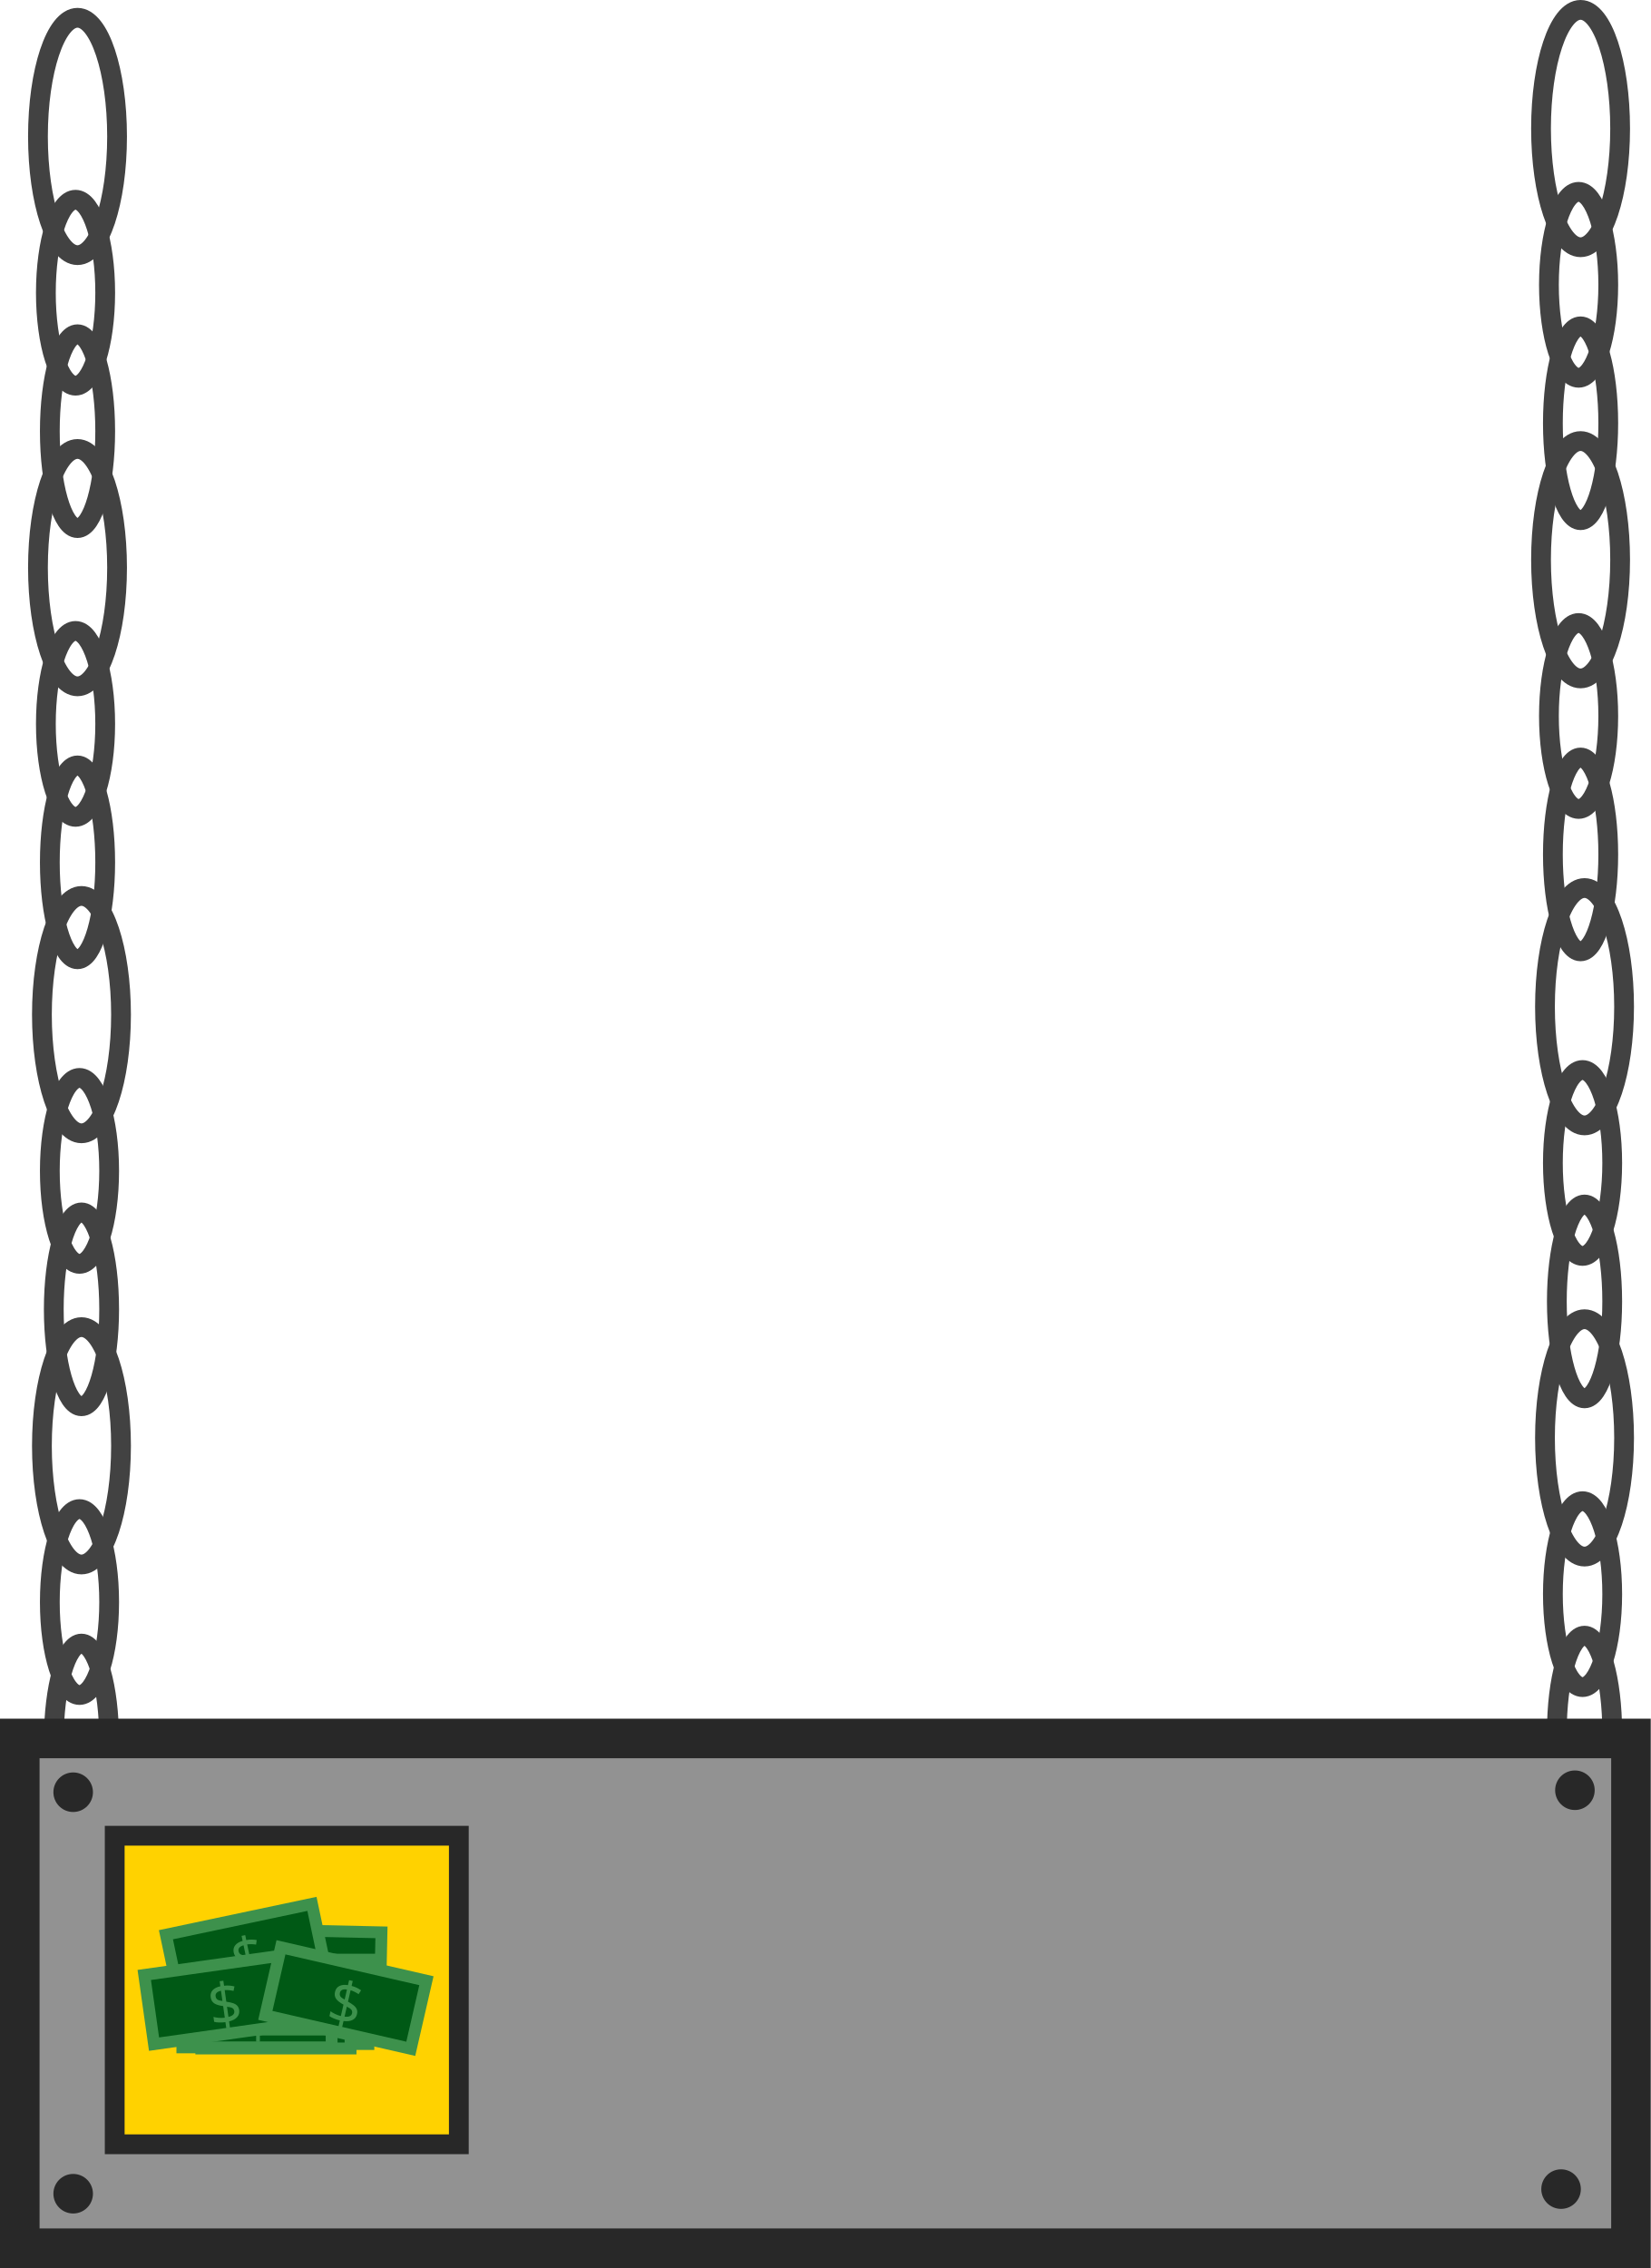
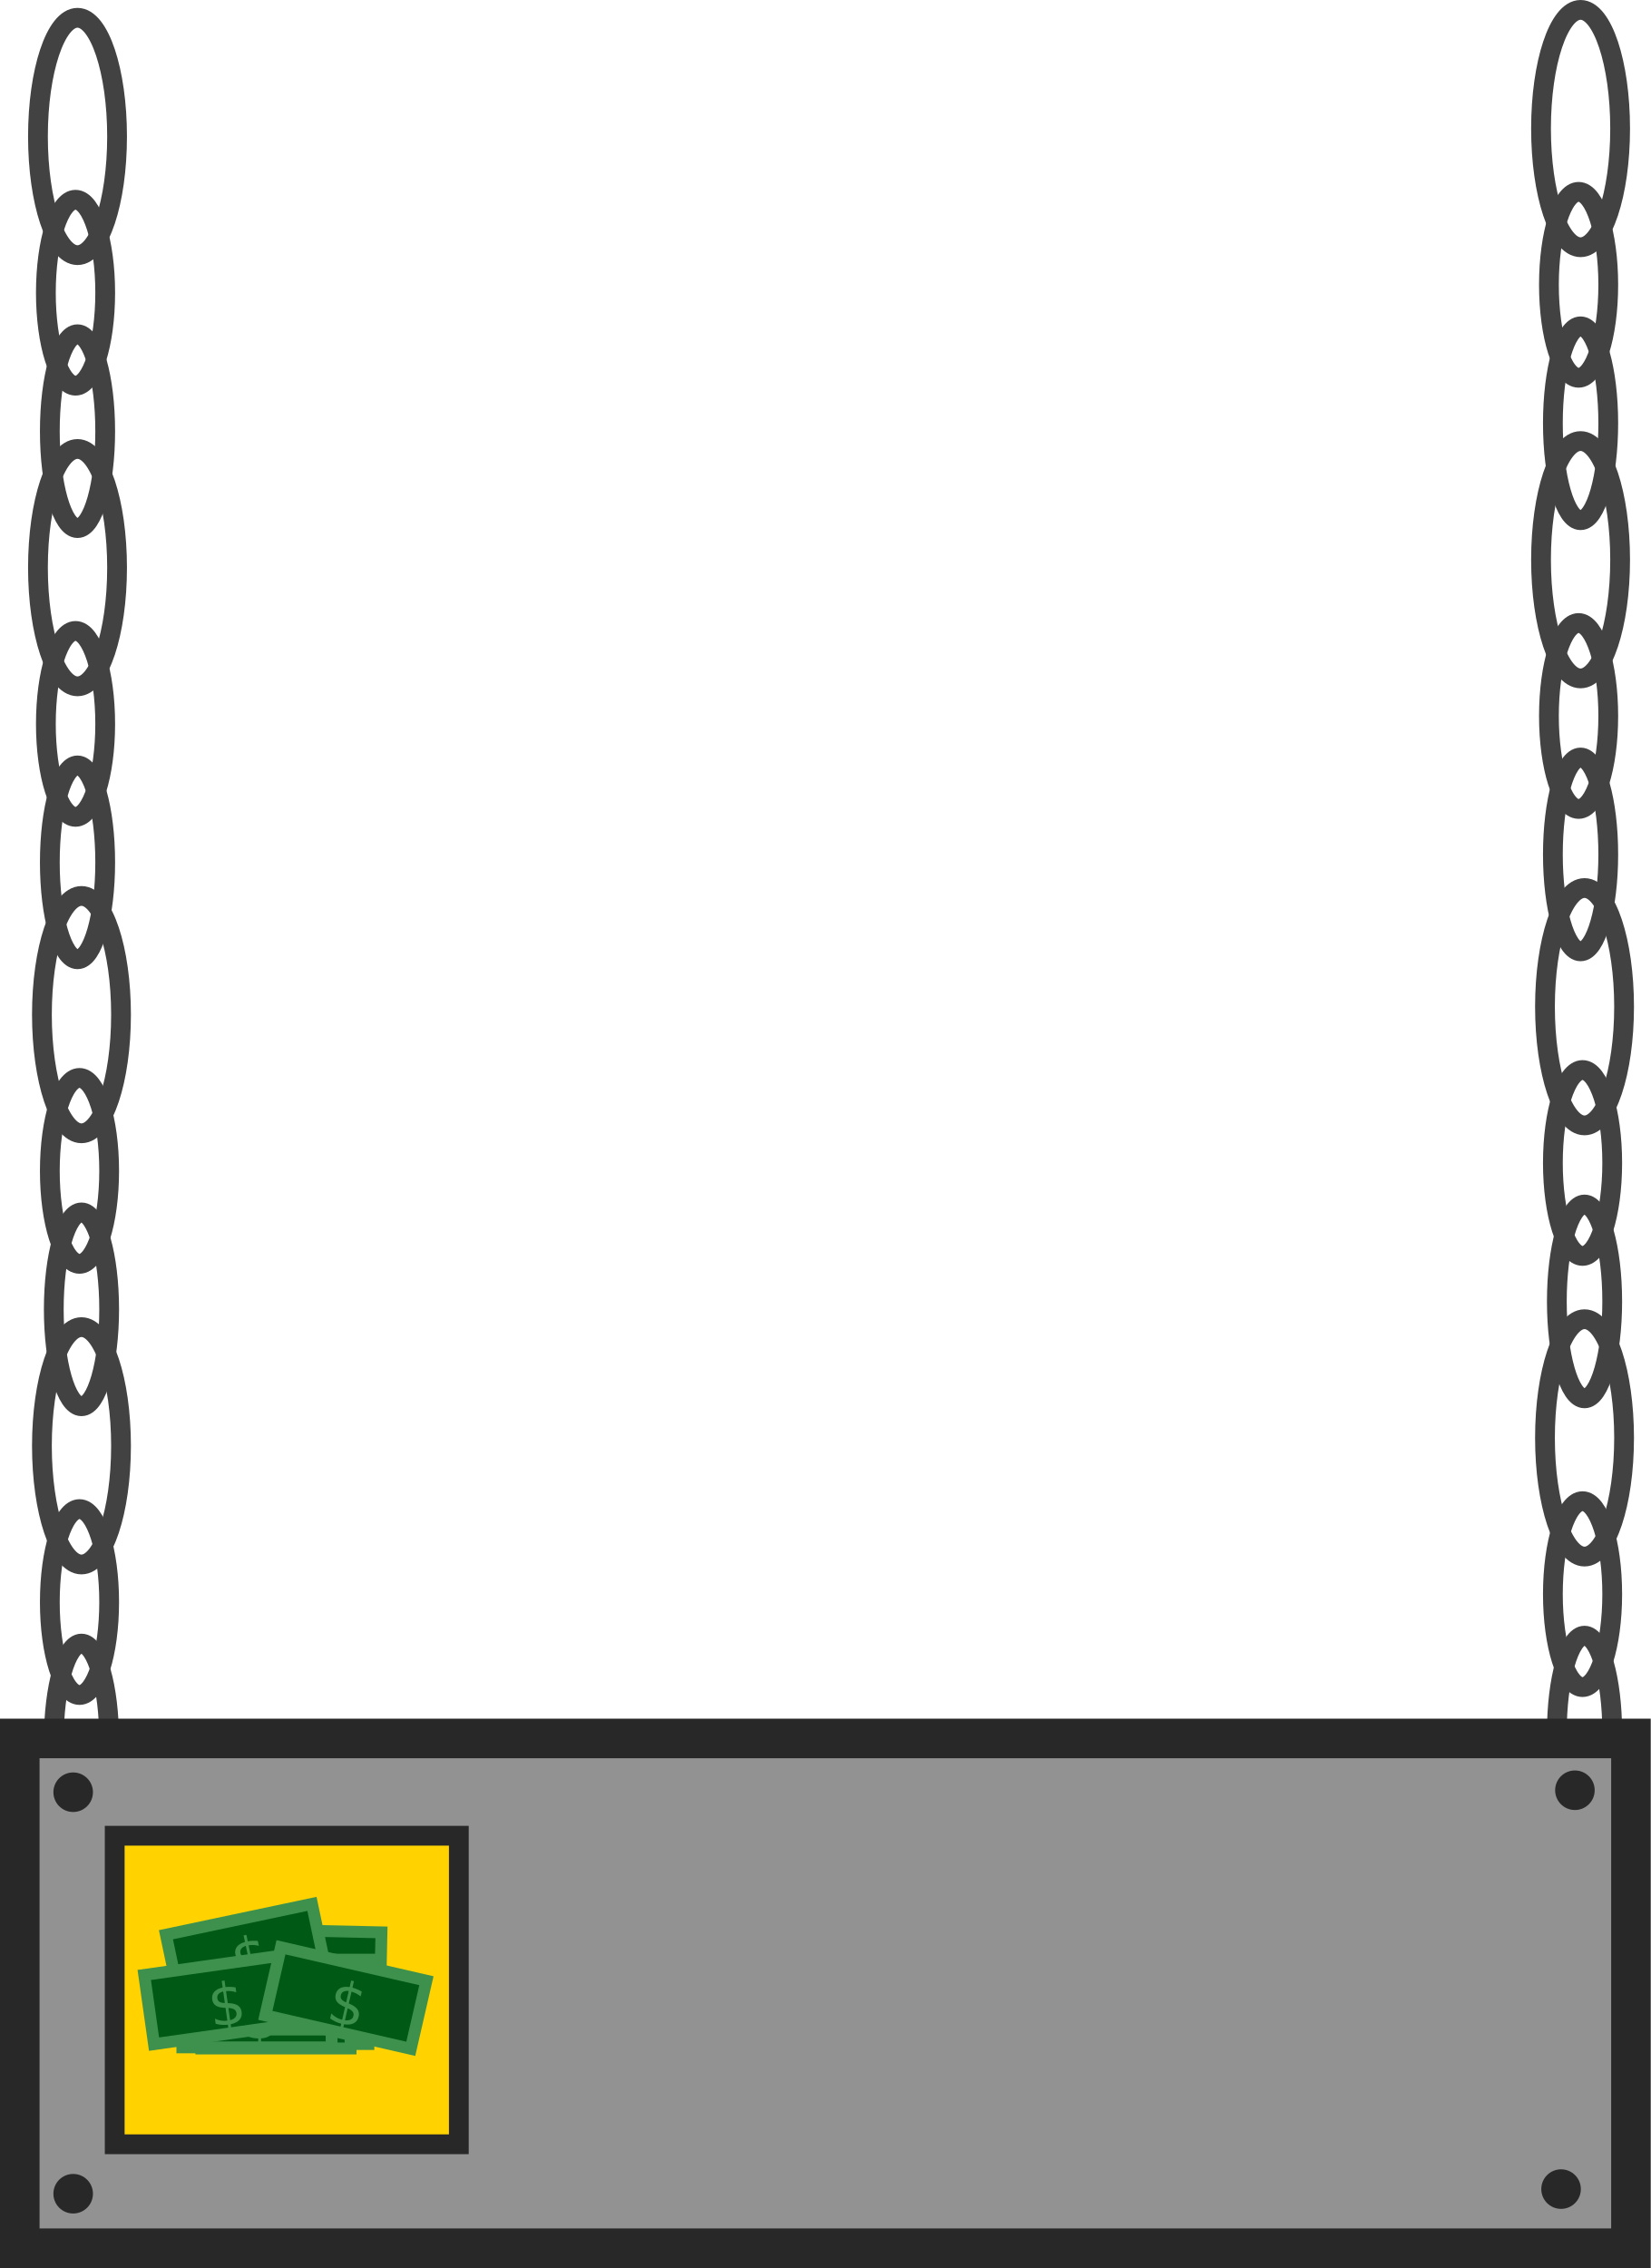
- <svg xmlns="http://www.w3.org/2000/svg" version="1.1" width="208.667" height="286.677" viewBox="0,0,208.667,286.677">
-   <g transform="translate(-135.6667,71.9605)">
-     <g data-paper-data="{&quot;isPaintingLayer&quot;:true}" fill-rule="nonzero" stroke-linecap="butt" stroke-linejoin="miter" stroke-miterlimit="10" stroke-dasharray="" stroke-dashoffset="0" style="mix-blend-mode: normal">
-       <g fill="none" stroke="#424242" stroke-width="2.5">
-         <path d="M150.465,-54.711c0,8.284 -2.239,15 -5,15c-2.761,0 -5,-6.716 -5,-15c0,-8.284 2.239,-15 5,-15c2.761,0 5,6.716 5,15z" />
-         <path d="M148.965,-34.961c0,6.489 -1.679,11.75 -3.75,11.75c-2.071,0 -3.75,-5.261 -3.75,-11.75c0,-6.489 1.679,-11.75 3.75,-11.75c2.071,0 3.75,5.261 3.75,11.75z" />
-         <path d="M148.965,-17.46c0,6.765 -1.567,12.25 -3.5,12.25c-1.933,0 -3.5,-5.485 -3.5,-12.25c0,-6.765 1.567,-12.25 3.5,-12.25c1.933,0 3.5,5.485 3.5,12.25z" />
-         <path d="M150.465,-0.21c0,8.284 -2.239,15 -5,15c-2.761,0 -5,-6.716 -5,-15c0,-8.284 2.239,-15 5,-15c2.761,0 5,6.716 5,15z" />
-         <path d="M148.965,19.54c0,6.489 -1.679,11.75 -3.75,11.75c-2.071,0 -3.75,-5.261 -3.75,-11.75c0,-6.489 1.679,-11.75 3.75,-11.75c2.071,0 3.75,5.261 3.75,11.75z" />
-         <path d="M148.965,37.039c0,6.765 -1.567,12.25 -3.5,12.25c-1.933,0 -3.5,-5.485 -3.5,-12.25c0,-6.765 1.567,-12.25 3.5,-12.25c1.933,0 3.5,5.485 3.5,12.25z" />
-         <path d="M150.965,56.289c0,8.284 -2.239,15 -5,15c-2.761,0 -5,-6.716 -5,-15c0,-8.284 2.239,-15 5,-15c2.761,0 5,6.716 5,15z" />
-         <path d="M149.465,76.04c0,6.489 -1.679,11.75 -3.75,11.75c-2.071,0 -3.75,-5.261 -3.75,-11.75c0,-6.489 1.679,-11.75 3.75,-11.75c2.071,0 3.75,5.261 3.75,11.75z" />
-         <path d="M149.465,93.54c0,6.765 -1.567,12.25 -3.5,12.25c-1.933,0 -3.5,-5.485 -3.5,-12.25c0,-6.765 1.567,-12.25 3.5,-12.25c1.933,0 3.5,5.485 3.5,12.25z" />
-         <path d="M150.965,110.79c0,8.284 -2.239,15 -5,15c-2.761,0 -5,-6.716 -5,-15c0,-8.284 2.239,-15 5,-15c2.761,0 5,6.716 5,15z" />
-         <path d="M149.465,130.54c0,6.489 -1.679,11.75 -3.75,11.75c-2.071,0 -3.75,-5.261 -3.75,-11.75c0,-6.489 1.679,-11.75 3.75,-11.75c2.071,0 3.75,5.261 3.75,11.75z" />
-         <path d="M149.465,148.04c0,6.765 -1.567,12.25 -3.5,12.25c-1.933,0 -3.5,-5.485 -3.5,-12.25c0,-6.765 1.567,-12.25 3.5,-12.25c1.933,0 3.5,5.485 3.5,12.25z" />
-       </g>
-       <g fill="none" stroke="#424242" stroke-width="2.5">
-         <path d="M340.465,-55.711c0,8.284 -2.239,15 -5,15c-2.761,0 -5,-6.716 -5,-15c0,-8.284 2.239,-15 5,-15c2.761,0 5,6.716 5,15z" />
-         <path d="M338.965,-35.961c0,6.489 -1.679,11.75 -3.75,11.75c-2.071,0 -3.75,-5.261 -3.75,-11.75c0,-6.489 1.679,-11.75 3.75,-11.75c2.071,0 3.75,5.261 3.75,11.75z" />
-         <path d="M338.965,-18.46c0,6.765 -1.567,12.25 -3.5,12.25c-1.933,0 -3.5,-5.485 -3.5,-12.25c0,-6.765 1.567,-12.25 3.5,-12.25c1.933,0 3.5,5.485 3.5,12.25z" />
-         <path d="M340.465,-1.21c0,8.284 -2.239,15 -5,15c-2.761,0 -5,-6.716 -5,-15c0,-8.284 2.239,-15 5,-15c2.761,0 5,6.716 5,15z" />
-         <path d="M338.965,18.54c0,6.489 -1.679,11.75 -3.75,11.75c-2.071,0 -3.75,-5.261 -3.75,-11.75c0,-6.489 1.679,-11.75 3.75,-11.75c2.071,0 3.75,5.261 3.75,11.75z" />
-         <path d="M338.965,36.039c0,6.765 -1.567,12.25 -3.5,12.25c-1.933,0 -3.5,-5.485 -3.5,-12.25c0,-6.765 1.567,-12.25 3.5,-12.25c1.933,0 3.5,5.485 3.5,12.25z" />
-         <path d="M340.965,55.289c0,8.284 -2.239,15 -5,15c-2.761,0 -5,-6.716 -5,-15c0,-8.284 2.239,-15 5,-15c2.761,0 5,6.716 5,15z" />
-         <path d="M339.465,75.04c0,6.489 -1.679,11.75 -3.75,11.75c-2.071,0 -3.75,-5.261 -3.75,-11.75c0,-6.489 1.679,-11.75 3.75,-11.75c2.071,0 3.75,5.261 3.75,11.75z" />
-         <path d="M339.465,92.54c0,6.765 -1.567,12.25 -3.5,12.25c-1.933,0 -3.5,-5.485 -3.5,-12.25c0,-6.765 1.567,-12.25 3.5,-12.25c1.933,0 3.5,5.485 3.5,12.25z" />
-         <path d="M340.965,109.79c0,8.284 -2.239,15 -5,15c-2.761,0 -5,-6.716 -5,-15c0,-8.284 2.239,-15 5,-15c2.761,0 5,6.716 5,15z" />
-         <path d="M339.465,129.54c0,6.489 -1.679,11.75 -3.75,11.75c-2.071,0 -3.75,-5.261 -3.75,-11.75c0,-6.489 1.679,-11.75 3.75,-11.75c2.071,0 3.75,5.261 3.75,11.75z" />
-         <path d="M339.465,147.04c0,6.765 -1.567,12.25 -3.5,12.25c-1.933,0 -3.5,-5.485 -3.5,-12.25c0,-6.765 1.567,-12.25 3.5,-12.25c1.933,0 3.5,5.485 3.5,12.25z" />
-       </g>
-       <path d="M138.167,212.217v-64.434h203.667v64.434z" fill="#929292" stroke="#282828" stroke-width="5" />
-       <path d="M142.417,154.577c0,-1.381 1.119,-2.5 2.5,-2.5c1.381,0 2.5,1.119 2.5,2.5c0,1.381 -1.119,2.5 -2.5,2.5c-1.381,0 -2.5,-1.119 -2.5,-2.5z" fill="#282828" stroke="none" stroke-width="0.5" />
-       <path d="M332.25,154.327c0,-1.381 1.119,-2.5 2.5,-2.5c1.381,0 2.5,1.119 2.5,2.5c0,1.381 -1.119,2.5 -2.5,2.5c-1.381,0 -2.5,-1.119 -2.5,-2.5z" fill="#282828" stroke="none" stroke-width="0.5" />
-       <path d="M330.5,204.744c0,-1.381 1.119,-2.5 2.5,-2.5c1.381,0 2.5,1.119 2.5,2.5c0,1.381 -1.119,2.5 -2.5,2.5c-1.381,0 -2.5,-1.119 -2.5,-2.5z" fill="#282828" stroke="none" stroke-width="0.5" />
-       <path d="M142.417,205.327c0,-1.381 1.119,-2.5 2.5,-2.5c1.381,0 2.5,1.119 2.5,2.5c0,1.381 -1.119,2.5 -2.5,2.5c-1.381,0 -2.5,-1.119 -2.5,-2.5z" fill="#282828" stroke="none" stroke-width="0.5" />
-       <path d="M150.167,199.077v-39h43.5v39z" fill="#ffd200" stroke="#282828" stroke-width="2.5" />
-       <g>
-         <g>
-           <path d="M163.367,186.405v-8.831h18.866v8.831z" fill="#005915" stroke="#3d914c" stroke-width="1.5" />
-           <text transform="translate(170.8288,185.2789) scale(0.18396,0.18396)" font-size="40" xml:space="preserve" fill="#3d914c" fill-rule="nonzero" stroke="none" stroke-width="1" stroke-linecap="butt" stroke-linejoin="miter" stroke-miterlimit="10" stroke-dasharray="" stroke-dashoffset="0" font-family="Pixel" font-weight="normal" text-anchor="start" style="mix-blend-mode: normal">
-             <tspan x="0" dy="0">$</tspan>
-           </text>
-         </g>
-         <g>
-           <path d="M161.114,186.968v-8.831h18.866v8.831z" fill="#005915" stroke="#3d914c" stroke-width="1.5" />
-           <text transform="translate(168.5762,185.842) scale(0.18396,0.18396)" font-size="40" xml:space="preserve" fill="#3d914c" fill-rule="nonzero" stroke="none" stroke-width="1" stroke-linecap="butt" stroke-linejoin="miter" stroke-miterlimit="10" stroke-dasharray="" stroke-dashoffset="0" font-family="Pixel" font-weight="normal" text-anchor="start" style="mix-blend-mode: normal">
-             <tspan x="0" dy="0">$</tspan>
-           </text>
-         </g>
-         <g>
-           <path d="M164.833,180.708l0.192,-8.829l18.862,0.411l-0.192,8.829z" fill="#005915" stroke="#3d914c" stroke-width="1.5" />
-           <text transform="translate(172.3172,179.7444) rotate(1.24809) scale(0.18396,0.18396)" font-size="40" xml:space="preserve" fill="#3d914c" fill-rule="nonzero" stroke="none" stroke-width="1" stroke-linecap="butt" stroke-linejoin="miter" stroke-miterlimit="10" stroke-dasharray="" stroke-dashoffset="0" font-family="Pixel" font-weight="normal" text-anchor="start" style="mix-blend-mode: normal">
-             <tspan x="0" dy="0">$</tspan>
-           </text>
-         </g>
-         <g>
-           <path d="M158.721,186.828v-8.831h18.866v8.831z" fill="#005915" stroke="#3d914c" stroke-width="1.5" />
-           <text transform="translate(166.1827,185.7012) scale(0.18396,0.18396)" font-size="40" xml:space="preserve" fill="#3d914c" fill-rule="nonzero" stroke="none" stroke-width="1" stroke-linecap="butt" stroke-linejoin="miter" stroke-miterlimit="10" stroke-dasharray="" stroke-dashoffset="0" font-family="Pixel" font-weight="normal" text-anchor="start" style="mix-blend-mode: normal">
-             <tspan x="0" dy="0">$</tspan>
-           </text>
-         </g>
-         <g>
-           <path d="M163.93,184.575v-8.831h18.866v8.831z" fill="#005915" stroke="#3d914c" stroke-width="1.5" />
-           <text transform="translate(171.392,183.4486) scale(0.18396,0.18396)" font-size="40" xml:space="preserve" fill="#3d914c" fill-rule="nonzero" stroke="none" stroke-width="1" stroke-linecap="butt" stroke-linejoin="miter" stroke-miterlimit="10" stroke-dasharray="" stroke-dashoffset="0" font-family="Pixel" font-weight="normal" text-anchor="start" style="mix-blend-mode: normal">
-             <tspan x="0" dy="0">$</tspan>
-           </text>
-         </g>
-         <g>
-           <path d="M158.467,181.231l-1.826,-8.64l18.458,-3.9l1.826,8.64z" fill="#005915" stroke="#3d914c" stroke-width="1.5" />
-           <text transform="translate(165.5352,178.5865) rotate(-11.93017) scale(0.18396,0.18396)" font-size="40" xml:space="preserve" fill="#3d914c" fill-rule="nonzero" stroke="none" stroke-width="1" stroke-linecap="butt" stroke-linejoin="miter" stroke-miterlimit="10" stroke-dasharray="" stroke-dashoffset="0" font-family="Pixel" font-weight="normal" text-anchor="start" style="mix-blend-mode: normal">
-             <tspan x="0" dy="0">$</tspan>
-           </text>
-         </g>
-         <g>
-           <path d="M155.138,186.42l-1.236,-8.744l18.68,-2.64l1.236,8.744z" fill="#005915" stroke="#3d914c" stroke-width="1.5" />
-           <text transform="translate(162.369,184.2601) rotate(-8.04415) scale(0.18396,0.18396)" font-size="40" xml:space="preserve" fill="#3d914c" fill-rule="nonzero" stroke="none" stroke-width="1" stroke-linecap="butt" stroke-linejoin="miter" stroke-miterlimit="10" stroke-dasharray="" stroke-dashoffset="0" font-family="Pixel" font-weight="normal" text-anchor="start" style="mix-blend-mode: normal">
-             <tspan x="0" dy="0">$</tspan>
-           </text>
-         </g>
-         <g>
-           <path d="M169.206,182.786l1.977,-8.607l18.387,4.224l-1.977,8.607z" fill="#005915" stroke="#3d914c" stroke-width="1.5" />
-           <text transform="translate(176.7304,183.3588) rotate(12.9369) scale(0.18396,0.18396)" font-size="40" xml:space="preserve" fill="#3d914c" fill-rule="nonzero" stroke="none" stroke-width="1" stroke-linecap="butt" stroke-linejoin="miter" stroke-miterlimit="10" stroke-dasharray="" stroke-dashoffset="0" font-family="Pixel" font-weight="normal" text-anchor="start" style="mix-blend-mode: normal">
-             <tspan x="0" dy="0">$</tspan>
-           </text>
-         </g>
-       </g>
-     </g>
+ <svg xmlns="http://www.w3.org/2000/svg" version="1.1" width="208.667" height="286.677" viewBox="0,0,208.667,286.677" id="svg136">
+   <defs id="defs140" />
+   <g id="g26" style="mix-blend-mode:normal;fill:none;fill-rule:nonzero;stroke:#424242;stroke-width:2.5;stroke-linecap:butt;stroke-linejoin:miter;stroke-miterlimit:10;stroke-dasharray:none;stroke-dashoffset:0" transform="translate(-135.6667,71.9605)">
+     <path d="m 150.465,-54.711 c 0,8.284 -2.239,15 -5,15 -2.761,0 -5,-6.716 -5,-15 0,-8.284 2.239,-15 5,-15 2.761,0 5,6.716 5,15 z" id="path2" />
+     <path d="m 148.965,-34.961 c 0,6.489 -1.679,11.75 -3.75,11.75 -2.071,0 -3.75,-5.261 -3.75,-11.75 0,-6.489 1.679,-11.75 3.75,-11.75 2.071,0 3.75,5.261 3.75,11.75 z" id="path4" />
+     <path d="m 148.965,-17.46 c 0,6.765 -1.567,12.25 -3.5,12.25 -1.933,0 -3.5,-5.485 -3.5,-12.25 0,-6.765 1.567,-12.25 3.5,-12.25 1.933,0 3.5,5.485 3.5,12.25 z" id="path6" />
+     <path d="m 150.465,-0.21 c 0,8.284 -2.239,15 -5,15 -2.761,0 -5,-6.716 -5,-15 0,-8.284 2.239,-15 5,-15 2.761,0 5,6.716 5,15 z" id="path8" />
+     <path d="m 148.965,19.54 c 0,6.489 -1.679,11.75 -3.75,11.75 -2.071,0 -3.75,-5.261 -3.75,-11.75 0,-6.489 1.679,-11.75 3.75,-11.75 2.071,0 3.75,5.261 3.75,11.75 z" id="path10" />
+     <path d="m 148.965,37.039 c 0,6.765 -1.567,12.25 -3.5,12.25 -1.933,0 -3.5,-5.485 -3.5,-12.25 0,-6.765 1.567,-12.25 3.5,-12.25 1.933,0 3.5,5.485 3.5,12.25 z" id="path12" />
+     <path d="m 150.965,56.289 c 0,8.284 -2.239,15 -5,15 -2.761,0 -5,-6.716 -5,-15 0,-8.284 2.239,-15 5,-15 2.761,0 5,6.716 5,15 z" id="path14" />
+     <path d="m 149.465,76.04 c 0,6.489 -1.679,11.75 -3.75,11.75 -2.071,0 -3.75,-5.261 -3.75,-11.75 0,-6.489 1.679,-11.75 3.75,-11.75 2.071,0 3.75,5.261 3.75,11.75 z" id="path16" />
+     <path d="m 149.465,93.54 c 0,6.765 -1.567,12.25 -3.5,12.25 -1.933,0 -3.5,-5.485 -3.5,-12.25 0,-6.765 1.567,-12.25 3.5,-12.25 1.933,0 3.5,5.485 3.5,12.25 z" id="path18" />
+     <path d="m 150.965,110.79 c 0,8.284 -2.239,15 -5,15 -2.761,0 -5,-6.716 -5,-15 0,-8.284 2.239,-15 5,-15 2.761,0 5,6.716 5,15 z" id="path20" />
+     <path d="m 149.465,130.54 c 0,6.489 -1.679,11.75 -3.75,11.75 -2.071,0 -3.75,-5.261 -3.75,-11.75 0,-6.489 1.679,-11.75 3.75,-11.75 2.071,0 3.75,5.261 3.75,11.75 z" id="path22" />
+     <path d="m 149.465,148.04 c 0,6.765 -1.567,12.25 -3.5,12.25 -1.933,0 -3.5,-5.485 -3.5,-12.25 0,-6.765 1.567,-12.25 3.5,-12.25 1.933,0 3.5,5.485 3.5,12.25 z" id="path24" />
  </g>
+   <g id="g52" style="mix-blend-mode:normal;fill:none;fill-rule:nonzero;stroke:#424242;stroke-width:2.5;stroke-linecap:butt;stroke-linejoin:miter;stroke-miterlimit:10;stroke-dasharray:none;stroke-dashoffset:0" transform="translate(-135.6667,71.9605)">
+     <path d="m 340.465,-55.711 c 0,8.284 -2.239,15 -5,15 -2.761,0 -5,-6.716 -5,-15 0,-8.284 2.239,-15 5,-15 2.761,0 5,6.716 5,15 z" id="path28" />
+     <path d="m 338.965,-35.961 c 0,6.489 -1.679,11.75 -3.75,11.75 -2.071,0 -3.75,-5.261 -3.75,-11.75 0,-6.489 1.679,-11.75 3.75,-11.75 2.071,0 3.75,5.261 3.75,11.75 z" id="path30" />
+     <path d="m 338.965,-18.46 c 0,6.765 -1.567,12.25 -3.5,12.25 -1.933,0 -3.5,-5.485 -3.5,-12.25 0,-6.765 1.567,-12.25 3.5,-12.25 1.933,0 3.5,5.485 3.5,12.25 z" id="path32" />
+     <path d="m 340.465,-1.21 c 0,8.284 -2.239,15 -5,15 -2.761,0 -5,-6.716 -5,-15 0,-8.284 2.239,-15 5,-15 2.761,0 5,6.716 5,15 z" id="path34" />
+     <path d="m 338.965,18.54 c 0,6.489 -1.679,11.75 -3.75,11.75 -2.071,0 -3.75,-5.261 -3.75,-11.75 0,-6.489 1.679,-11.75 3.75,-11.75 2.071,0 3.75,5.261 3.75,11.75 z" id="path36" />
+     <path d="m 338.965,36.039 c 0,6.765 -1.567,12.25 -3.5,12.25 -1.933,0 -3.5,-5.485 -3.5,-12.25 0,-6.765 1.567,-12.25 3.5,-12.25 1.933,0 3.5,5.485 3.5,12.25 z" id="path38" />
+     <path d="m 340.965,55.289 c 0,8.284 -2.239,15 -5,15 -2.761,0 -5,-6.716 -5,-15 0,-8.284 2.239,-15 5,-15 2.761,0 5,6.716 5,15 z" id="path40" />
+     <path d="m 339.465,75.04 c 0,6.489 -1.679,11.75 -3.75,11.75 -2.071,0 -3.75,-5.261 -3.75,-11.75 0,-6.489 1.679,-11.75 3.75,-11.75 2.071,0 3.75,5.261 3.75,11.75 z" id="path42" />
+     <path d="m 339.465,92.54 c 0,6.765 -1.567,12.25 -3.5,12.25 -1.933,0 -3.5,-5.485 -3.5,-12.25 0,-6.765 1.567,-12.25 3.5,-12.25 1.933,0 3.5,5.485 3.5,12.25 z" id="path44" />
+     <path d="m 340.965,109.79 c 0,8.284 -2.239,15 -5,15 -2.761,0 -5,-6.716 -5,-15 0,-8.284 2.239,-15 5,-15 2.761,0 5,6.716 5,15 z" id="path46" />
+     <path d="m 339.465,129.54 c 0,6.489 -1.679,11.75 -3.75,11.75 -2.071,0 -3.75,-5.261 -3.75,-11.75 0,-6.489 1.679,-11.75 3.75,-11.75 2.071,0 3.75,5.261 3.75,11.75 z" id="path48" />
+     <path d="m 339.465,147.04 c 0,6.765 -1.567,12.25 -3.5,12.25 -1.933,0 -3.5,-5.485 -3.5,-12.25 0,-6.765 1.567,-12.25 3.5,-12.25 1.933,0 3.5,5.485 3.5,12.25 z" id="path50" />
+   </g>
+   <path d="m 2.5,284.177 v -64.434 h 203.667 v 64.434 z" id="path54" style="mix-blend-mode:normal;fill:#929292;fill-rule:nonzero;stroke:#282828;stroke-width:5;stroke-linecap:butt;stroke-linejoin:miter;stroke-miterlimit:10;stroke-dasharray:none;stroke-dashoffset:0" />
+   <path d="m 6.75,226.538 c 0,-1.381 1.119,-2.5 2.5,-2.5 1.381,0 2.5,1.119 2.5,2.5 0,1.381 -1.119,2.5 -2.5,2.5 -1.381,0 -2.5,-1.119 -2.5,-2.5 z" id="path56" style="mix-blend-mode:normal;fill:#282828;fill-rule:nonzero;stroke:none;stroke-width:0.5;stroke-linecap:butt;stroke-linejoin:miter;stroke-miterlimit:10;stroke-dasharray:none;stroke-dashoffset:0" />
+   <path d="m 196.583,226.288 c 0,-1.381 1.119,-2.5 2.5,-2.5 1.381,0 2.5,1.119 2.5,2.5 0,1.381 -1.119,2.5 -2.5,2.5 -1.381,0 -2.5,-1.119 -2.5,-2.5 z" id="path58" style="mix-blend-mode:normal;fill:#282828;fill-rule:nonzero;stroke:none;stroke-width:0.5;stroke-linecap:butt;stroke-linejoin:miter;stroke-miterlimit:10;stroke-dasharray:none;stroke-dashoffset:0" />
+   <path d="m 194.833,276.704 c 0,-1.381 1.119,-2.5 2.5,-2.5 1.381,0 2.5,1.119 2.5,2.5 0,1.381 -1.119,2.5 -2.5,2.5 -1.381,0 -2.5,-1.119 -2.5,-2.5 z" id="path60" style="mix-blend-mode:normal;fill:#282828;fill-rule:nonzero;stroke:none;stroke-width:0.5;stroke-linecap:butt;stroke-linejoin:miter;stroke-miterlimit:10;stroke-dasharray:none;stroke-dashoffset:0" />
+   <path d="m 6.75,277.288 c 0,-1.381 1.119,-2.5 2.5,-2.5 1.381,0 2.5,1.119 2.5,2.5 0,1.381 -1.119,2.5 -2.5,2.5 -1.381,0 -2.5,-1.119 -2.5,-2.5 z" id="path62" style="mix-blend-mode:normal;fill:#282828;fill-rule:nonzero;stroke:none;stroke-width:0.5;stroke-linecap:butt;stroke-linejoin:miter;stroke-miterlimit:10;stroke-dasharray:none;stroke-dashoffset:0" />
+   <path d="m 14.5,271.038 v -39 h 43.5 v 39 z" id="path64" style="mix-blend-mode:normal;fill:#ffd200;fill-rule:nonzero;stroke:#282828;stroke-width:2.5;stroke-linecap:butt;stroke-linejoin:miter;stroke-miterlimit:10;stroke-dasharray:none;stroke-dashoffset:0" />
+   <path d="m 27.7,258.366 v -8.831 h 18.866 v 8.831 z" id="path66" style="mix-blend-mode:normal;fill:#005915;fill-rule:nonzero;stroke:#3d914c;stroke-width:1.5;stroke-linecap:butt;stroke-linejoin:miter;stroke-miterlimit:10;stroke-dasharray:none;stroke-dashoffset:0" />
+   <text font-size="40" xml:space="preserve" stroke-miterlimit="10" font-weight="normal" style="font-weight:normal;font-size:7.358px;font-family:Pixel;text-anchor:start;mix-blend-mode:normal;fill:#3d914c;fill-rule:nonzero;stroke:none;stroke-width:0.184;stroke-linecap:butt;stroke-linejoin:miter;stroke-miterlimit:10;stroke-dasharray:none;stroke-dashoffset:0" id="text70" x="35.162" y="257.239">
+     <tspan x="35.162" dy="0" id="tspan68" style="stroke-width:0.184">$</tspan>
+   </text>
+   <path d="m 25.448,258.929 v -8.831 h 18.866 v 8.831 z" id="path74" style="mix-blend-mode:normal;fill:#005915;fill-rule:nonzero;stroke:#3d914c;stroke-width:1.5;stroke-linecap:butt;stroke-linejoin:miter;stroke-miterlimit:10;stroke-dasharray:none;stroke-dashoffset:0" />
+   <g aria-label="$" style="font-weight:normal;font-size:7.358px;font-family:Pixel;text-anchor:start;mix-blend-mode:normal;fill:#3d914c;fill-rule:nonzero;stroke:none;stroke-width:0.184;stroke-linecap:butt;stroke-linejoin:miter;stroke-miterlimit:10;stroke-dasharray:none;stroke-dashoffset:0" id="text78">
+     <path d="m 35.396,258.884 h -0.359 l -0.004,-1.081 q -0.377,-0.007 -0.755,-0.086 -0.377,-0.083 -0.758,-0.244 v -0.647 q 0.366,0.23 0.74,0.349 0.377,0.115 0.776,0.119 v -1.638 q -0.794,-0.129 -1.157,-0.438 -0.359,-0.309 -0.359,-0.848 0,-0.586 0.392,-0.923 0.392,-0.338 1.125,-0.388 v -0.844 h 0.359 v 0.834 q 0.334,0.014 0.647,0.072 0.313,0.054 0.611,0.151 v 0.629 q -0.298,-0.151 -0.614,-0.234 -0.313,-0.083 -0.643,-0.097 v 1.534 q 0.816,0.126 1.2,0.449 0.384,0.323 0.384,0.884 0,0.607 -0.41,0.959 -0.406,0.349 -1.175,0.402 z m -0.359,-3.848 v -1.473 q -0.417,0.047 -0.636,0.237 -0.219,0.19 -0.219,0.507 0,0.309 0.201,0.481 0.205,0.172 0.654,0.248 z m 0.359,0.69 v 1.556 q 0.456,-0.061 0.686,-0.259 0.234,-0.198 0.234,-0.521 0,-0.316 -0.223,-0.503 -0.219,-0.187 -0.697,-0.273 z" style="stroke-width:0.184" id="path869" />
+   </g>
+   <path d="m 29.166,252.668 0.192,-8.829 18.862,0.411 -0.192,8.829 z" id="path82" style="mix-blend-mode:normal;fill:#005915;fill-rule:nonzero;stroke:#3d914c;stroke-width:1.5;stroke-linecap:butt;stroke-linejoin:miter;stroke-miterlimit:10;stroke-dasharray:none;stroke-dashoffset:0" />
+   <g aria-label="$" transform="rotate(1.248091)" style="font-weight:normal;font-size:7.358px;font-family:Pixel;text-anchor:start;mix-blend-mode:normal;fill:#3d914c;fill-rule:nonzero;stroke:none;stroke-width:0.184;stroke-linecap:butt;stroke-linejoin:miter;stroke-miterlimit:10;stroke-dasharray:none;stroke-dashoffset:0" id="text86">
+     <path d="m 44.611,251.928 h -0.359 l -0.004,-1.081 q -0.377,-0.007 -0.755,-0.086 -0.377,-0.083 -0.758,-0.244 v -0.647 q 0.366,0.23 0.74,0.349 0.377,0.115 0.776,0.119 v -1.638 q -0.794,-0.129 -1.157,-0.438 -0.359,-0.309 -0.359,-0.848 0,-0.586 0.392,-0.923 0.392,-0.338 1.125,-0.388 v -0.844 h 0.359 v 0.834 q 0.334,0.014 0.647,0.072 0.313,0.054 0.611,0.151 v 0.629 q -0.298,-0.151 -0.614,-0.234 -0.313,-0.083 -0.643,-0.097 v 1.534 q 0.816,0.126 1.2,0.449 0.384,0.323 0.384,0.884 0,0.607 -0.41,0.959 -0.406,0.349 -1.175,0.402 z m -0.359,-3.848 v -1.473 q -0.417,0.047 -0.636,0.237 -0.219,0.19 -0.219,0.507 0,0.309 0.201,0.481 0.205,0.172 0.654,0.248 z m 0.359,0.69 v 1.556 q 0.456,-0.061 0.686,-0.259 0.234,-0.198 0.234,-0.521 0,-0.316 -0.223,-0.503 -0.219,-0.187 -0.697,-0.273 z" style="stroke-width:0.184" id="path866" />
+   </g>
+   <path d="m 23.054,258.788 v -8.831 H 41.92 v 8.831 z" id="path90" style="mix-blend-mode:normal;fill:#005915;fill-rule:nonzero;stroke:#3d914c;stroke-width:1.5;stroke-linecap:butt;stroke-linejoin:miter;stroke-miterlimit:10;stroke-dasharray:none;stroke-dashoffset:0" />
+   <path id="path1482" style="font-weight:normal;font-size:7.358px;font-family:Pixel;text-anchor:start;mix-blend-mode:normal;fill:#3d914c;fill-rule:nonzero;stroke:none;stroke-width:0.184;stroke-linecap:butt;stroke-linejoin:miter;stroke-miterlimit:10;stroke-dasharray:none;stroke-dashoffset:0" d="m 33.002,258.743 h -0.359 l -0.004,-1.081 q -0.377,-0.007 -0.755,-0.086 -0.377,-0.083 -0.758,-0.244 v -0.647 q 0.366,0.23 0.74,0.349 0.377,0.115 0.776,0.119 v -1.638 q -0.794,-0.129 -1.157,-0.438 -0.359,-0.309 -0.359,-0.848 0,-0.586 0.392,-0.923 0.392,-0.338 1.125,-0.388 v -0.844 h 0.359 v 0.834 q 0.334,0.014 0.647,0.072 0.313,0.054 0.611,0.151 v 0.629 q -0.298,-0.151 -0.614,-0.234 -0.313,-0.083 -0.643,-0.097 v 1.534 q 0.816,0.126 1.2,0.449 0.384,0.323 0.384,0.884 0,0.607 -0.41,0.959 -0.406,0.349 -1.175,0.402 z m -0.359,-3.848 v -1.473 q -0.417,0.047 -0.636,0.237 -0.219,0.19 -0.219,0.507 0,0.309 0.201,0.481 0.205,0.172 0.654,0.248 z m 0.359,0.69 v 1.556 q 0.456,-0.061 0.686,-0.259 0.234,-0.198 0.234,-0.521 0,-0.316 -0.223,-0.503 -0.219,-0.187 -0.697,-0.273 z" />
+   <path d="m 28.263,256.535 v -8.831 h 18.866 v 8.831 z" id="path98" style="mix-blend-mode:normal;fill:#005915;fill-rule:nonzero;stroke:#3d914c;stroke-width:1.5;stroke-linecap:butt;stroke-linejoin:miter;stroke-miterlimit:10;stroke-dasharray:none;stroke-dashoffset:0" />
+   <g aria-label="$" style="font-weight:normal;font-size:7.358px;font-family:Pixel;text-anchor:start;mix-blend-mode:normal;fill:#3d914c;fill-rule:nonzero;stroke:none;stroke-width:0.184;stroke-linecap:butt;stroke-linejoin:miter;stroke-miterlimit:10;stroke-dasharray:none;stroke-dashoffset:0" id="text102">
+     <path d="m 38.212,256.491 h -0.359 l -0.004,-1.081 q -0.377,-0.007 -0.755,-0.086 -0.377,-0.083 -0.758,-0.244 v -0.647 q 0.366,0.23 0.74,0.349 0.377,0.115 0.776,0.119 v -1.638 q -0.794,-0.129 -1.157,-0.438 -0.359,-0.309 -0.359,-0.848 0,-0.586 0.392,-0.923 0.392,-0.338 1.125,-0.388 v -0.844 h 0.359 v 0.834 q 0.334,0.014 0.647,0.072 0.313,0.054 0.611,0.151 v 0.629 q -0.298,-0.151 -0.614,-0.234 -0.313,-0.083 -0.643,-0.097 v 1.534 q 0.816,0.126 1.2,0.449 0.384,0.323 0.384,0.884 0,0.607 -0.41,0.959 -0.406,0.349 -1.175,0.402 z m -0.359,-3.848 v -1.473 q -0.417,0.047 -0.636,0.237 -0.219,0.19 -0.219,0.507 0,0.309 0.201,0.481 0.205,0.172 0.654,0.248 z m 0.359,0.69 v 1.556 q 0.456,-0.061 0.686,-0.259 0.234,-0.198 0.234,-0.521 0,-0.316 -0.223,-0.503 -0.219,-0.187 -0.697,-0.273 z" style="stroke-width:0.184" id="path872" />
+   </g>
+   <path d="m 22.801,253.192 -1.826,-8.64 18.458,-3.9 1.826,8.64 z" id="path106" style="mix-blend-mode:normal;fill:#005915;fill-rule:nonzero;stroke:#3d914c;stroke-width:1.5;stroke-linecap:butt;stroke-linejoin:miter;stroke-miterlimit:10;stroke-dasharray:none;stroke-dashoffset:0" />
+   <path id="path1476" style="font-weight:normal;font-size:7.358px;font-family:Pixel;text-anchor:start;mix-blend-mode:normal;fill:#3d914c;fill-rule:nonzero;stroke:none;stroke-width:0.184;stroke-linecap:butt;stroke-linejoin:miter;stroke-miterlimit:10;stroke-dasharray:none;stroke-dashoffset:0" d="m 32.525,251.091 -0.352,0.074 -0.227,-1.057 q -0.371,0.071 -0.756,0.072 -0.386,-0.003 -0.792,-0.082 l -0.134,-0.633 q 0.406,0.149 0.796,0.188 0.393,0.035 0.784,-0.044 l -0.339,-1.603 q -0.804,0.038 -1.223,-0.19 -0.415,-0.228 -0.527,-0.755 -0.121,-0.573 0.192,-0.984 0.313,-0.411 1.02,-0.612 l -0.175,-0.826 0.352,-0.074 0.172,0.816 q 0.33,-0.055 0.648,-0.063 0.317,-0.012 0.629,0.021 l 0.13,0.615 q -0.323,-0.086 -0.649,-0.101 -0.323,-0.016 -0.649,0.038 l 0.317,1.501 q 0.824,-0.046 1.267,0.191 0.443,0.237 0.559,0.785 0.126,0.594 -0.202,1.023 -0.325,0.425 -1.066,0.637 z m -1.147,-3.691 -0.305,-1.441 q -0.398,0.132 -0.573,0.363 -0.175,0.232 -0.11,0.541 0.064,0.302 0.296,0.429 0.236,0.126 0.691,0.107 z m 0.494,0.601 0.322,1.522 q 0.434,-0.154 0.618,-0.395 0.188,-0.242 0.121,-0.558 -0.065,-0.309 -0.322,-0.446 -0.253,-0.137 -0.738,-0.123 z" />
+   <path d="m 19.471,258.38 -1.236,-8.744 18.68,-2.64 1.236,8.744 z" id="path114" style="mix-blend-mode:normal;fill:#005915;fill-rule:nonzero;stroke:#3d914c;stroke-width:1.5;stroke-linecap:butt;stroke-linejoin:miter;stroke-miterlimit:10;stroke-dasharray:none;stroke-dashoffset:0" />
+   <path id="path1479" style="font-weight:normal;font-size:7.358px;font-family:Pixel;text-anchor:start;mix-blend-mode:normal;fill:#3d914c;fill-rule:nonzero;stroke:none;stroke-width:0.184;stroke-linecap:butt;stroke-linejoin:miter;stroke-miterlimit:10;stroke-dasharray:none;stroke-dashoffset:0" d="m 29.315,256.943 -0.356,0.05 -0.155,-1.07 q -0.375,0.046 -0.759,0.02 -0.385,-0.029 -0.785,-0.136 l -0.09,-0.64 q 0.395,0.176 0.782,0.242 0.39,0.061 0.785,0.009 l -0.229,-1.622 q -0.804,-0.017 -1.207,-0.272 -0.399,-0.256 -0.474,-0.789 -0.082,-0.58 0.259,-0.969 0.341,-0.389 1.059,-0.542 l -0.118,-0.836 0.356,-0.05 0.117,0.825 q 0.333,-0.033 0.65,-0.019 0.317,0.01 0.626,0.064 l 0.088,0.623 q -0.316,-0.108 -0.641,-0.145 -0.321,-0.038 -0.65,-0.006 l 0.215,1.519 q 0.825,0.01 1.251,0.277 0.426,0.266 0.504,0.821 0.085,0.601 -0.271,1.007 -0.353,0.402 -1.107,0.563 z m -0.894,-3.76 -0.206,-1.459 q -0.406,0.105 -0.597,0.324 -0.19,0.219 -0.146,0.532 0.043,0.306 0.267,0.449 0.227,0.142 0.682,0.154 z m 0.452,0.633 0.218,1.54 q 0.443,-0.124 0.643,-0.352 0.204,-0.228 0.158,-0.549 -0.044,-0.313 -0.291,-0.467 -0.243,-0.154 -0.728,-0.173 z" />
+   <path d="m 33.539,254.747 1.977,-8.607 18.387,4.224 -1.977,8.607 z" id="path122" style="mix-blend-mode:normal;fill:#005915;fill-rule:nonzero;stroke:#3d914c;stroke-width:1.5;stroke-linecap:butt;stroke-linejoin:miter;stroke-miterlimit:10;stroke-dasharray:none;stroke-dashoffset:0" />
+   <path id="path1394" style="font-weight:normal;font-size:7.358px;font-family:Pixel;text-anchor:start;mix-blend-mode:normal;fill:#3d914c;fill-rule:nonzero;stroke:none;stroke-width:0.184;stroke-linecap:butt;stroke-linejoin:miter;stroke-miterlimit:10;stroke-dasharray:none;stroke-dashoffset:0" d="m 43.245,256.93 -0.35,-0.08 0.239,-1.055 q -0.366,-0.091 -0.716,-0.253 -0.349,-0.165 -0.684,-0.408 l 0.145,-0.63 q 0.306,0.306 0.643,0.505 0.342,0.197 0.73,0.289 l 0.367,-1.597 q -0.745,-0.304 -1.029,-0.686 -0.281,-0.382 -0.16,-0.907 0.131,-0.571 0.588,-0.812 0.457,-0.241 1.183,-0.126 l 0.189,-0.823 0.35,0.08 -0.187,0.812 q 0.322,0.089 0.614,0.215 0.293,0.123 0.562,0.284 l -0.141,0.613 q -0.257,-0.214 -0.547,-0.365 -0.286,-0.15 -0.605,-0.239 l -0.343,1.495 q 0.767,0.305 1.069,0.706 0.302,0.401 0.177,0.948 -0.136,0.592 -0.614,0.843 -0.474,0.249 -1.235,0.129 z m 0.511,-3.831 0.33,-1.436 q -0.417,-0.048 -0.673,0.089 -0.256,0.137 -0.327,0.445 -0.069,0.301 0.088,0.514 0.161,0.214 0.582,0.388 z m 0.196,0.753 -0.348,1.516 q 0.458,0.043 0.727,-0.099 0.272,-0.14 0.344,-0.455 0.071,-0.308 -0.104,-0.54 -0.172,-0.231 -0.618,-0.422 z" />
</svg>
